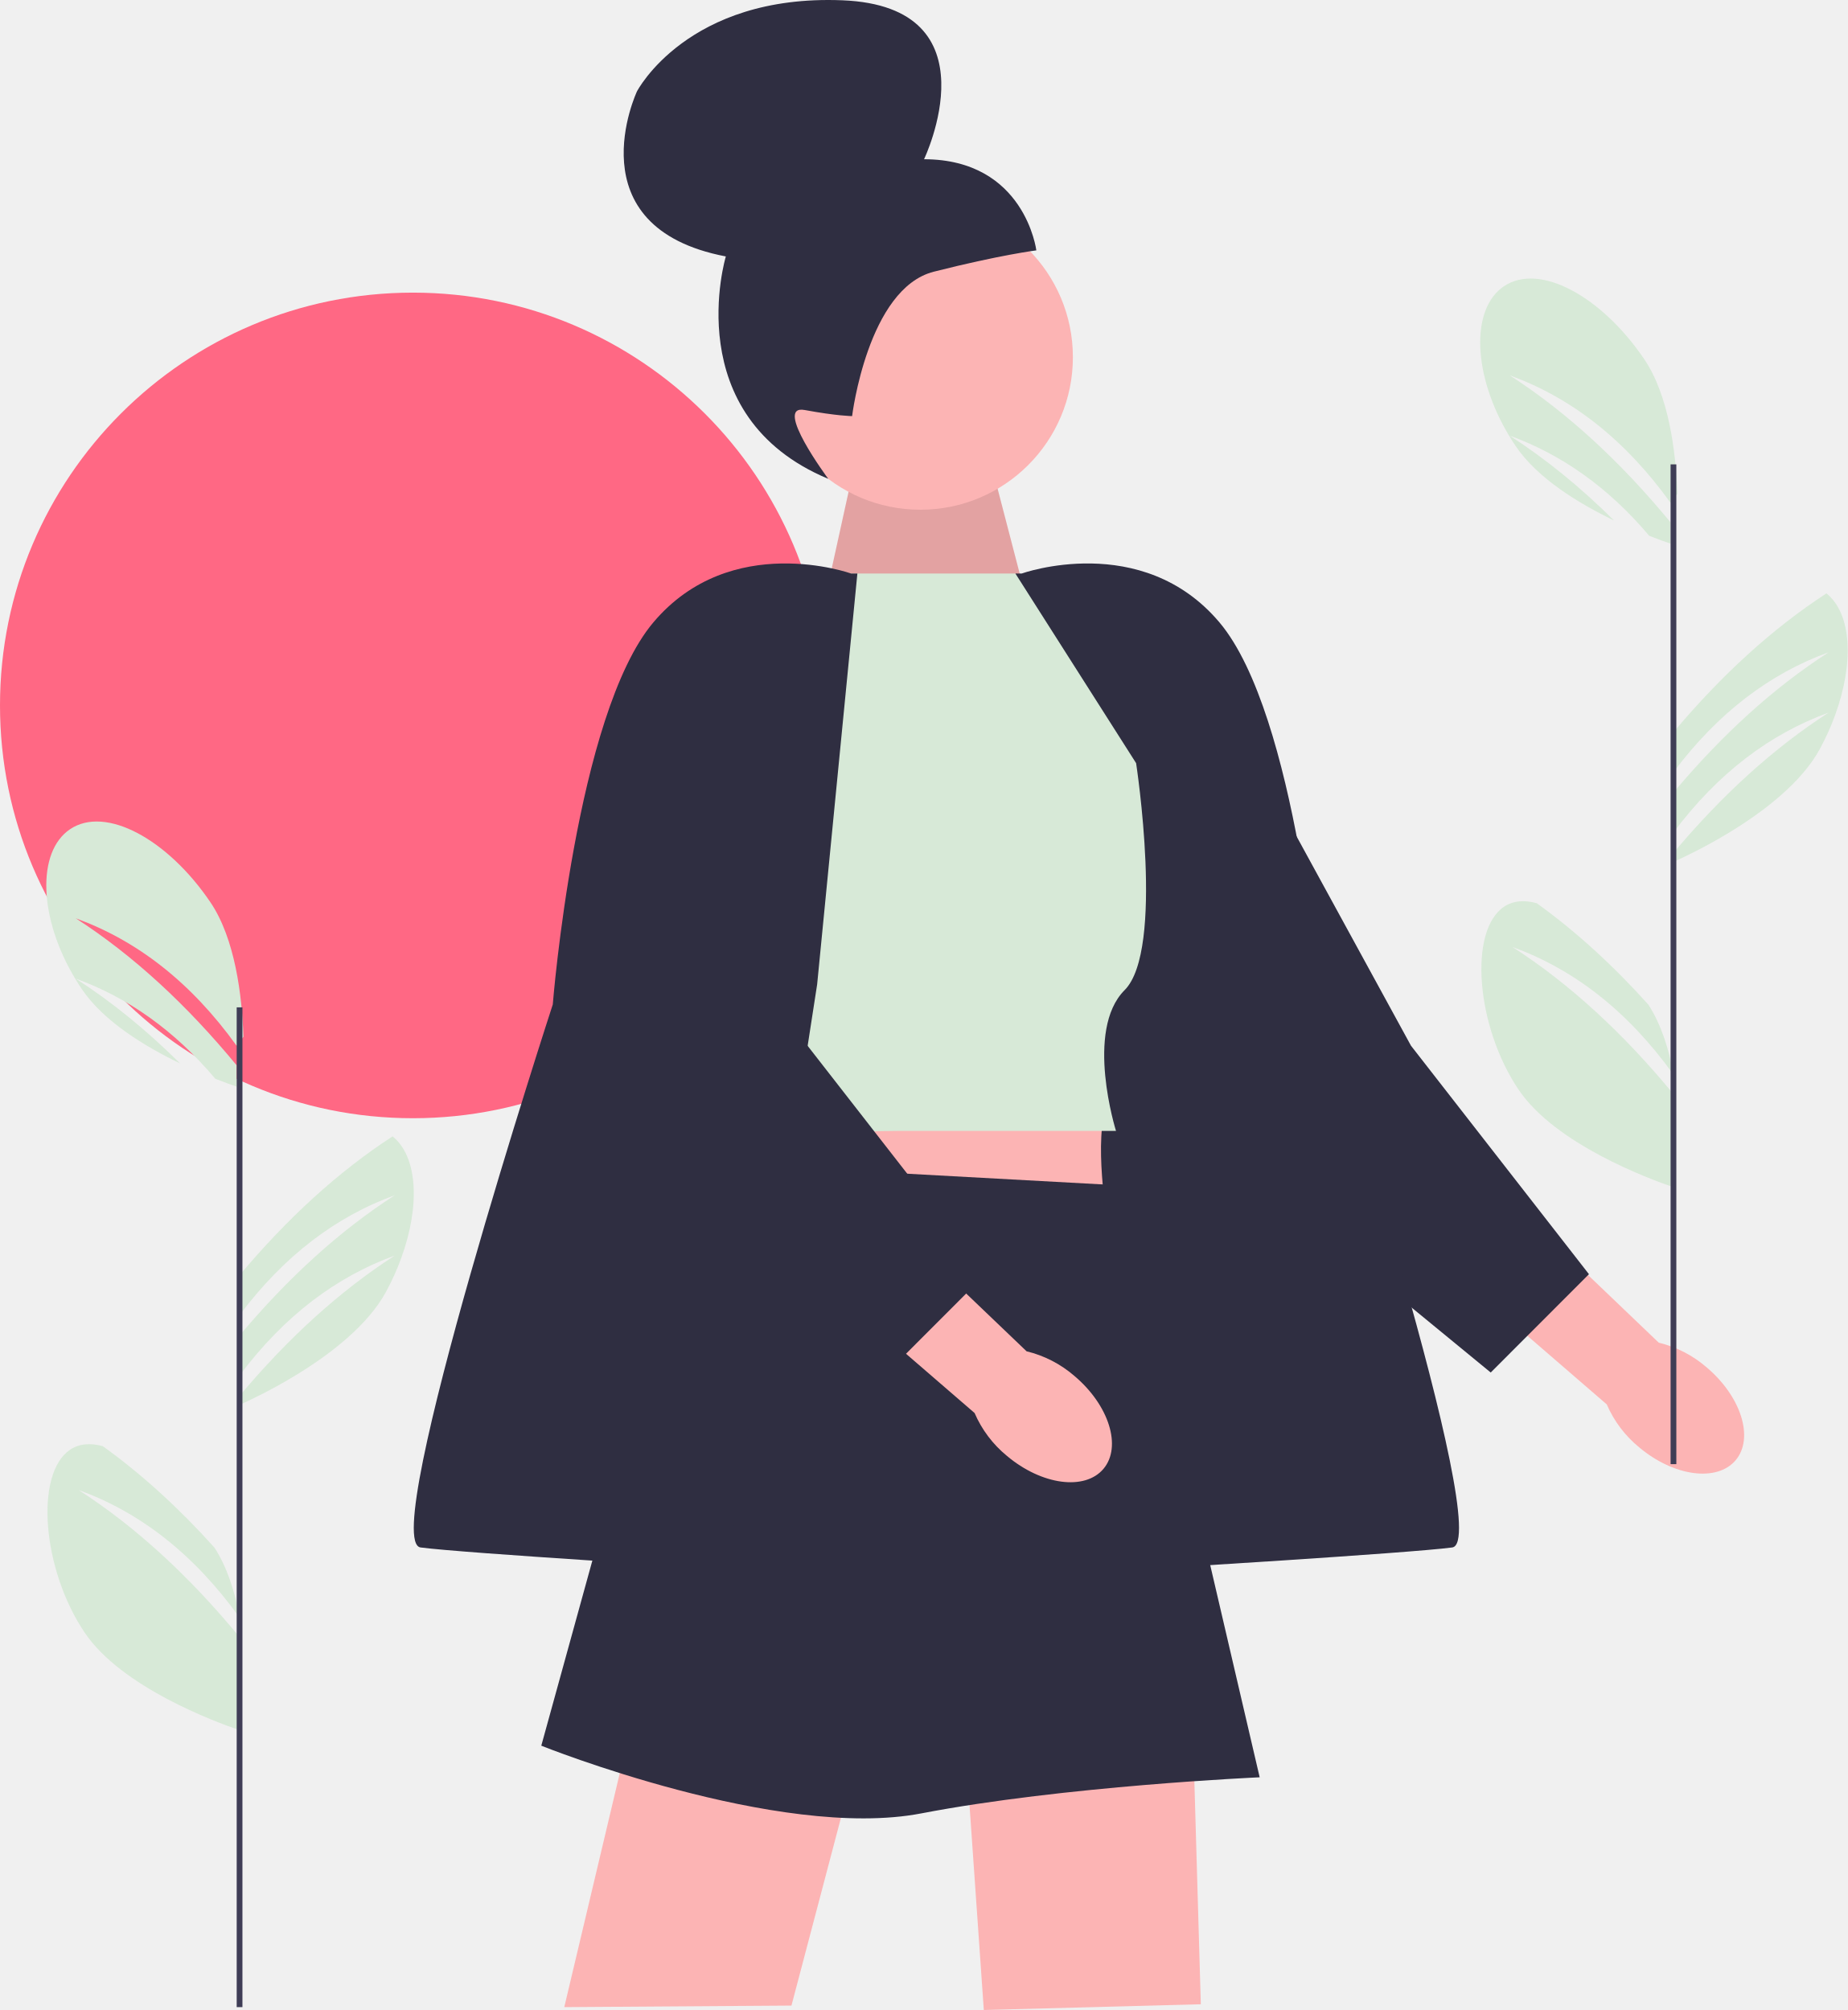
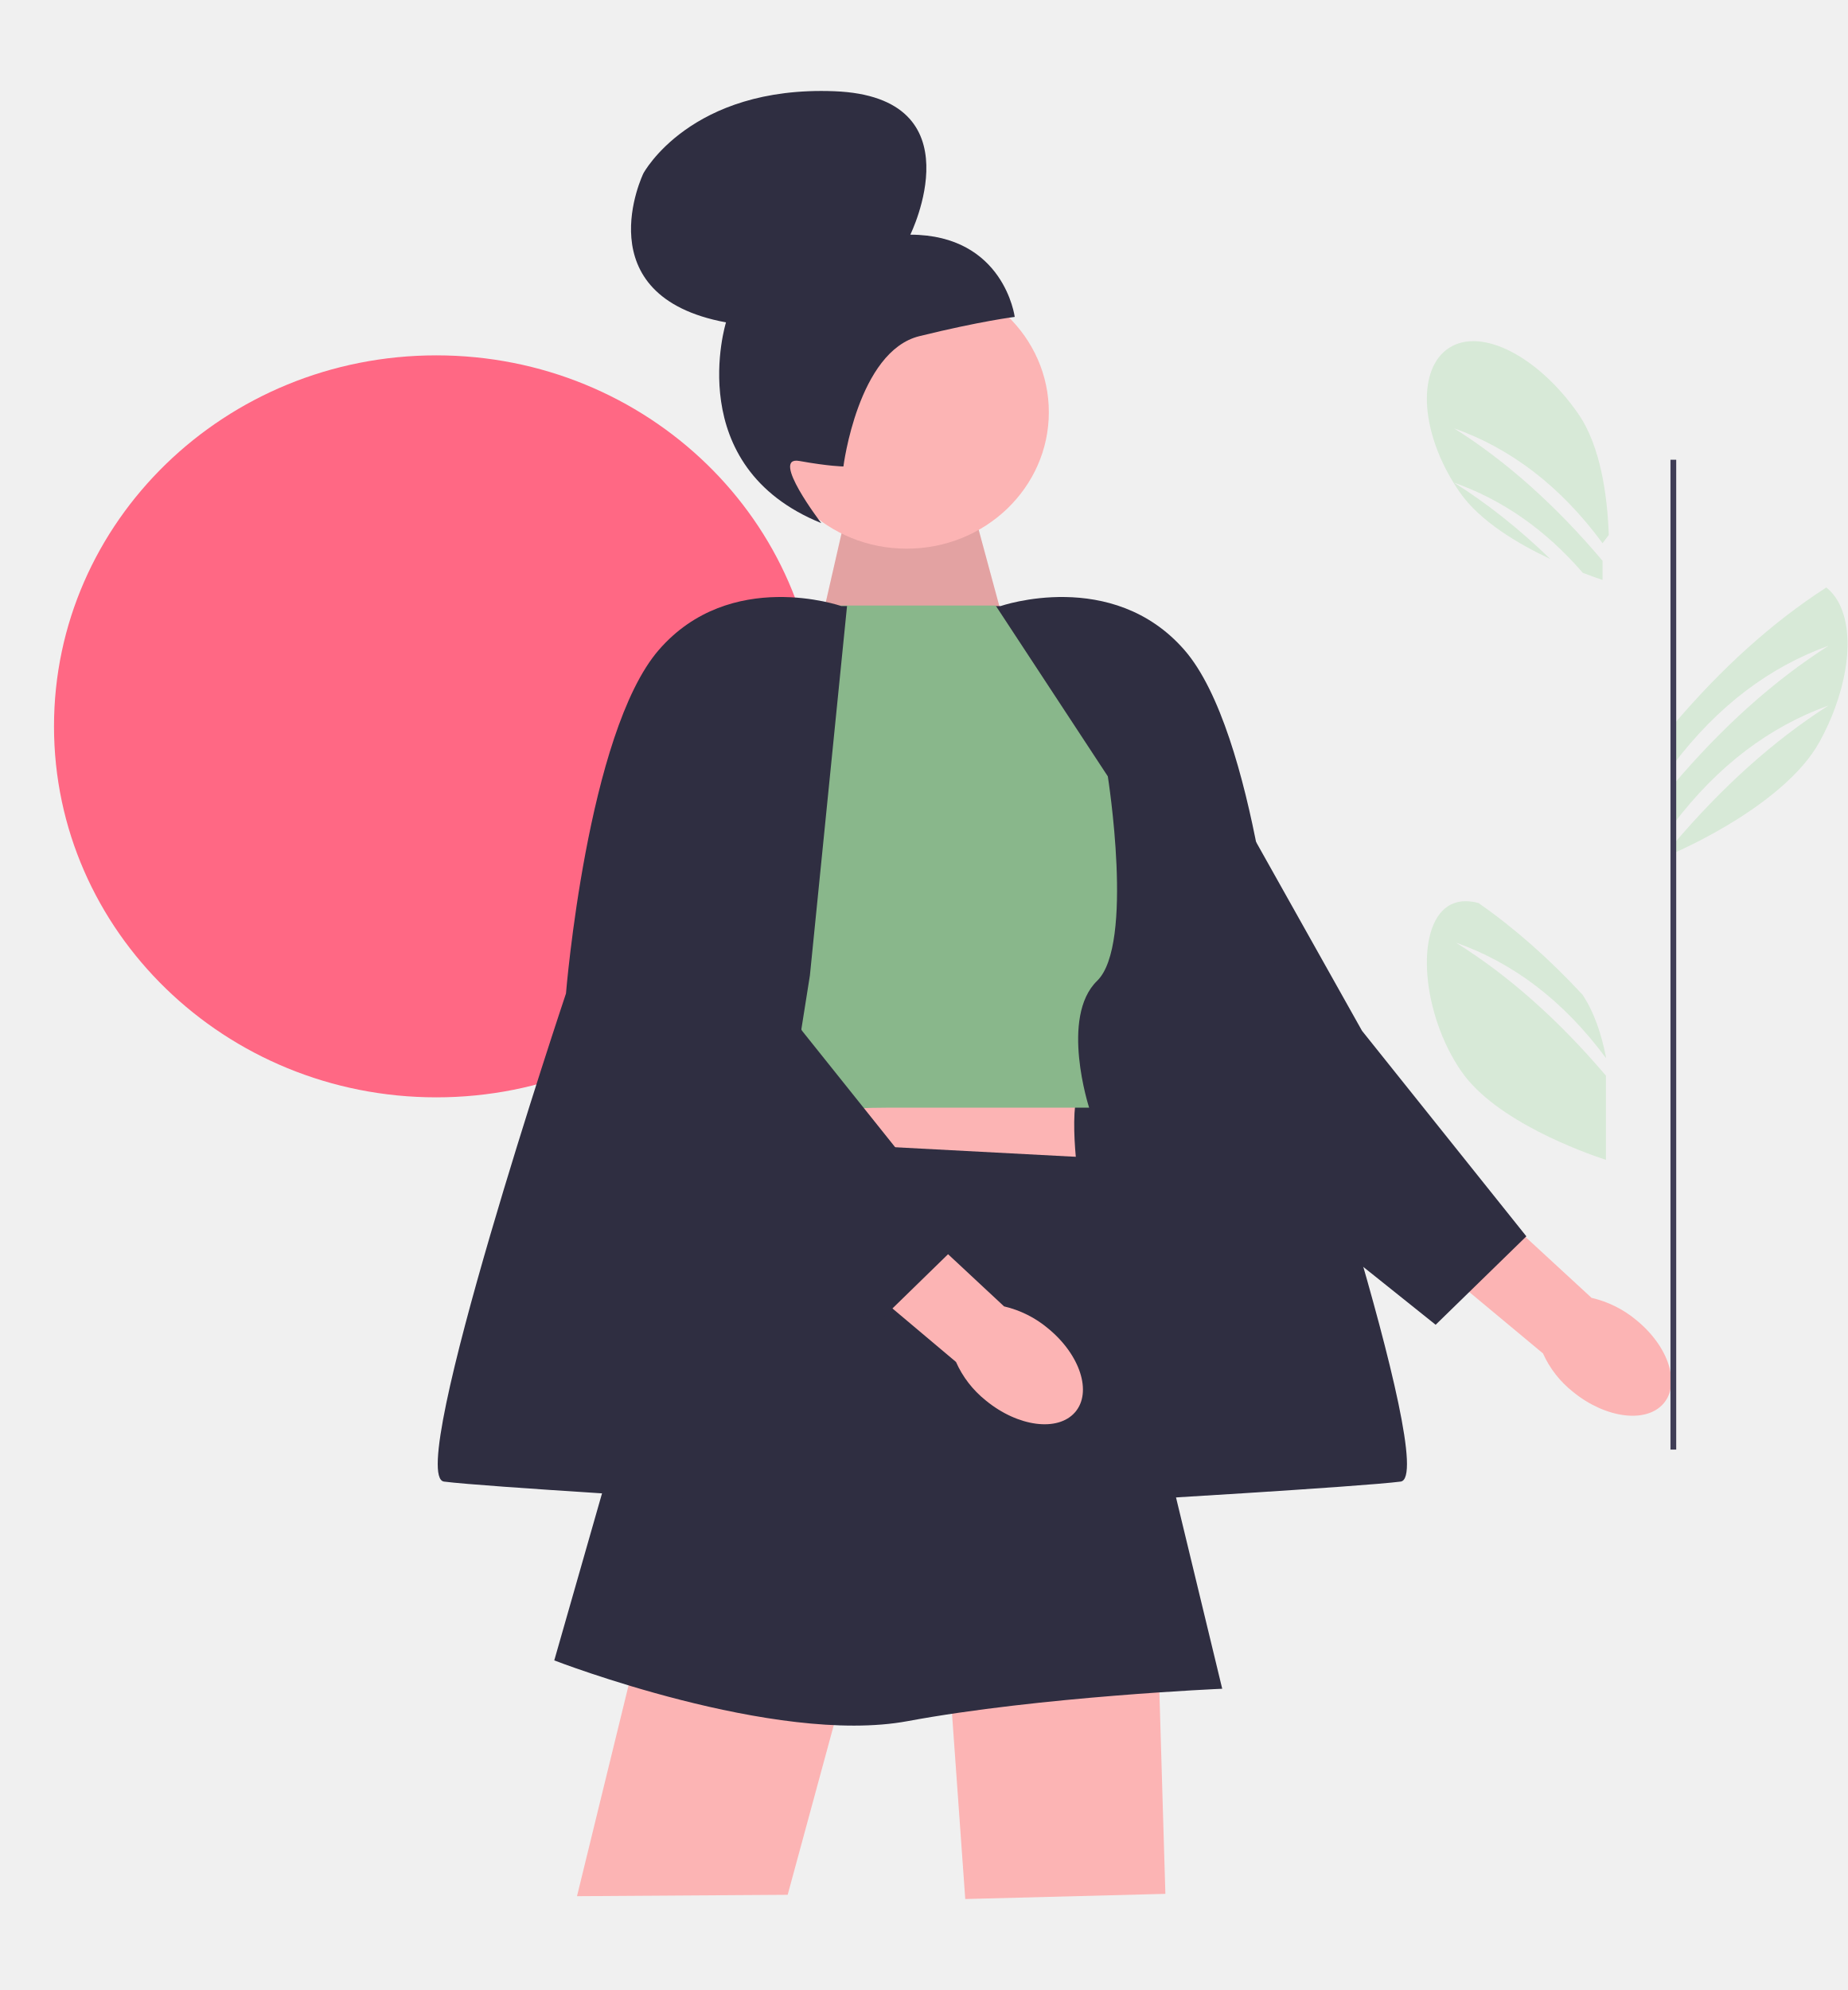
- <svg xmlns="http://www.w3.org/2000/svg" width="642.997" height="699.639" viewBox="0 0 642.997 699.639">
-   <path d="m526.369,329.639c19.9,12.83,38.54,30.01,56,51.2v32.4c-8.52-2.9-41.04-14.92-53.88-33.93-14.84-21.97-17.48-55.32-5.12-63.67,3.22-2.17,7.13-2.44,11.42-1.25,13.53,9.73,26.47,21.53,38.83,35.28,4.38,6.73,7.09,15.3,8.75,23.96v.41c-15.99-22.26-34.79-36.7-56-44.4Z" fill="#d7e9d7" />
-   <path d="m525.369,130.639c19.9,12.83,38.54,30.01,56,51.2v7.4c-1.67-.57-4.25-1.48-7.43-2.73-14.28-16.93-30.56-28.33-48.57-34.87,12.6,8.12,24.7,17.99,36.31,29.52-12.28-5.91-26.64-14.67-34.19-25.85-.8-1.18-1.56-2.37-2.28-3.57-12.7-21.08-13.54-44.2-1.84-52.1,12.36-8.35,34.03,3.48,48.87,25.44,8.58,12.71,10.99,32.43,11.48,46.78-.79,1.04-1.57,2.1-2.35,3.18-15.99-22.26-34.79-36.7-56-44.4Z" fill="#d7e9d7" />
-   <path d="m638.649,248.844v.01c-1.42,3.93-3.2,7.9-5.32,11.81-3.15,5.82-7.99,11.22-13.47,16.05-5.87,5.18-12.49,9.7-18.58,13.37-8.5,5.13-15.97,8.61-18.91,9.93v-3.15c16.89-20.1,34.85-36.48,54-48.82-20.34,7.38-38.45,20.98-54,41.71v-13.89c16.89-20.1,34.85-36.48,54-48.82-20.34,7.38-38.45,20.98-54,41.71v-13.89c16.67-19.83,34.37-36.04,53.24-48.32,8.84,7.11,9.61,24.26,3.04,42.3v-0Z" fill="#d7e9d7" />
-   <circle cx="143.685" cy="245.545" r="143.685" fill="#ff6884" />
-   <path id="uuid-9ac3c440-2c29-483e-b5ea-f157a67fda2d-543" d="m593.865,475.911c12.085,10.18,16.628,24.668,10.148,32.358-6.48,7.69-21.527,5.67-33.615-4.516-4.884-4.003-8.739-9.117-11.242-14.914l-50.66-43.781,21.052-23.336,47.707,45.638c6.14,1.483,11.836,4.415,16.611,8.551h0Z" fill="#fcb4b4" />
-   <polygon points="552.958 443.519 491.027 363.994 432.369 256.639 430.848 405.529 518.774 477.745 552.958 443.519" fill="#2f2e41" />
-   <polygon points="283.556 224.624 297.743 160.118 345.163 162.399 357.336 209.194 283.556 224.624" fill="#fcb4b4" />
-   <polygon points="283.556 224.624 297.743 160.118 345.163 162.399 357.336 209.194 283.556 224.624" isolation="isolate" opacity=".1" />
-   <circle cx="320.28" cy="124.338" r="53.088" fill="#fcb4b4" />
-   <path d="m296.533,144.84v-0s-5.356-.052-16.496-2.123c-11.14-2.072,8.202,23.96,8.202,23.96-52.424-21.89-35.648-77.414-35.648-77.414-53.204-10.175-30.916-57.473-30.916-57.473,0,0,17.538-33.845,71.451-31.691,53.913,2.154,28.444,55.327,28.444,55.327,35.126.067,39.078,31.723,39.078,31.723,0,0-12.663,1.581-35.675,7.421-23.012,5.84-28.439,50.27-28.439,50.27l-0.0 0-0.0 0h-0Z" fill="#2f2e41" />
-   <path d="m294.428,204.308l-2.398-4.669s-42.661,4.945-49.661,11.472-23,35.528-23,35.528l35,30,40.059-72.331v-0Z" fill="#ffb6b6" />
-   <path d="m347.369,203.174s32-8.535,50,9.465,39,51,39,51l-1,26-50-24.102-38-62.362v-0Z" fill="#ffb6b6" />
-   <path d="m355.527,199.639s41.843-15,68.843,17,35,133,35,133c0,0,61,187,46,189s-106.54,7.528-106.54,7.528l-31.46-203.528-14-143h2.157v0Z" fill="#2f2e41" />
-   <path d="m259.369,379.639l-10,36,136,10s-5-30.094,0-41.047l-126-4.953Z" fill="#fcb4b4" />
-   <polygon points="336.369 613.639 342.369 699.639 417.889 697.639 415.369 610.639 336.369 613.639" fill="#fcb4b4" />
-   <polygon points="218.545 605.132 196.369 698.639 275.428 698.104 295.57 621.673 218.545 605.132" fill="#fcb4b4" />
-   <path d="m353.369,199.639h-61.339l-49.661,66,11,135s25-7,60-7h75s-11-35,3-49,4-79,4-79l-42-66v-0Z" fill="#d7e9d7" />
-   <path d="m244.369,404.639l-56,203s82.46,33.134,132.23,23.567,117.77-12.567,117.77-12.567l-48-206-146-8v0Z" fill="#2f2e41" />
-   <path id="uuid-73c6c48b-3ad6-4bf4-ae9b-2aead64e96c3-544" d="m373.865,478.911c12.085,10.18,16.628,24.668,10.148,32.358-6.48,7.69-21.527,5.67-33.616-4.516-4.884-4.003-8.739-9.117-11.242-14.914l-50.66-43.781,21.052-23.336,47.707,45.638c6.14,1.483,11.836,4.415,16.611,8.551Z" fill="#fcb4b4" />
-   <polygon points="342.958 443.519 281.027 363.994 222.369 256.639 220.848 405.529 308.774 477.745 342.958 443.519" fill="#2f2e41" />
-   <path d="m296.212,199.639s-41.843-15-68.843,17-35,133-35,133c0,0-61,187-46,189s106.54,7.528,106.54,7.528l31.46-203.528,14-143h-2.157v0Z" fill="#2f2e41" />
-   <rect x="581.369" y="161.639" width="2" height="348" fill="#3f3d56" />
-   <path d="m27.369,518.639c19.9,12.83,38.54,30.01,56,51.2v32.4c-8.52-2.9-41.04-14.92-53.88-33.93-14.84-21.97-17.48-55.32-5.12-63.67,3.22-2.17,7.13-2.44,11.42-1.25,13.53,9.73,26.47,21.53,38.83,35.28,4.38,6.73,7.09,15.3,8.75,23.96v.41c-15.99-22.26-34.79-36.7-56-44.4Z" fill="#d7e9d7" />
-   <path d="m26.369,319.639c19.9,12.83,38.54,30.01,56,51.2v7.4c-1.67-.57-4.25-1.48-7.43-2.73-14.28-16.93-30.56-28.33-48.57-34.87,12.6,8.12,24.7,17.99,36.31,29.52-12.28-5.91-26.64-14.67-34.19-25.85-.8-1.18-1.56-2.37-2.28-3.57-12.7-21.08-13.54-44.2-1.84-52.1,12.36-8.35,34.03,3.48,48.87,25.44,8.58,12.71,10.99,32.43,11.48,46.78-.79,1.04-1.57,2.1-2.35,3.18-15.99-22.26-34.79-36.7-56-44.4Z" fill="#d7e9d7" />
-   <path d="m139.649,437.844v.01c-1.42,3.93-3.2,7.9-5.32,11.81-3.15,5.82-7.99,11.22-13.47,16.05-5.87,5.18-12.49,9.7-18.58,13.37-8.5,5.13-15.97,8.61-18.91,9.93v-3.15c16.89-20.1,34.85-36.48,54-48.82-20.34,7.38-38.45,20.98-54,41.71v-13.89c16.89-20.1,34.85-36.48,54-48.82-20.34,7.38-38.45,20.98-54,41.71v-13.89c16.67-19.83,34.37-36.04,53.24-48.32,8.84,7.11,9.61,24.26,3.04,42.3Z" fill="#d7e9d7" />
-   <rect x="82.369" y="350.639" width="2" height="348" fill="#3f3d56" />
+ <svg xmlns="http://www.w3.org/2000/svg" width="650" height="700" viewBox="0 0 650 700" fill="none">
+   <g clip-path="url(#clip0_123_1581)">
+     <path d="M512.222 331.58C530.977 343.308 548.545 359.013 565 378.383V408C556.97 405.349 526.322 394.361 514.22 376.984C500.234 356.901 497.746 326.415 509.395 318.783C512.43 316.799 516.115 316.552 520.158 317.64C532.909 326.534 545.105 337.321 556.754 349.89C560.881 356.042 563.436 363.876 565 371.792V372.167C549.93 351.819 532.212 338.619 512.222 331.58Z" fill="#D7E9D7" />
+     <path d="M511.569 150.663C530.132 162.34 547.52 177.978 563.808 197.265V204C562.25 203.481 559.843 202.653 556.877 201.515C543.556 186.106 528.369 175.729 511.569 169.777C523.322 177.167 534.61 186.151 545.44 196.646C533.985 191.266 520.589 183.293 513.546 173.117C512.8 172.043 512.091 170.96 511.419 169.868C499.572 150.681 498.789 129.637 509.703 122.447C521.233 114.846 541.448 125.614 555.291 145.602C563.295 157.17 565.543 175.12 566 188.181C565.263 189.127 564.535 190.092 563.808 191.075C548.892 170.814 531.354 157.671 511.569 150.663Z" fill="#D7E9D7" />
+     <path d="M645.605 248.973V248.983C644.17 252.915 642.371 256.887 640.227 260.799C637.043 266.622 632.15 272.025 626.611 276.857C620.677 282.04 613.985 286.562 607.828 290.234C599.236 295.367 591.684 298.848 588.712 300.169V297.018C605.786 276.907 623.942 260.519 643.301 248.172C622.739 255.556 604.432 269.163 588.712 289.904V276.007C605.786 255.896 623.942 239.508 643.301 227.161C622.739 234.545 604.432 248.152 588.712 268.893V254.996C605.564 235.156 623.457 218.937 642.532 206.651C651.469 213.765 652.247 230.923 645.605 248.973Z" fill="#D7E9D7" />
+     <path d="M153.5 386C227.782 386 288 327.573 288 255.5C288 183.427 227.782 125 153.5 125C79.218 125 19 183.427 19 255.5C19 327.573 79.218 386 153.5 386Z" fill="#FF6884" />
+     <path d="M575.627 464.308C587.041 473.572 591.332 486.755 585.212 493.752C579.092 500.75 564.88 498.911 553.464 489.643C548.851 486.001 545.21 481.348 542.846 476.072L495 436.234L514.882 415L559.939 456.528C565.739 457.877 571.118 460.545 575.627 464.308Z" fill="#FCB4B4" />
+     <path d="M537 434.886L479.182 362.593L424.42 265L423 400.351L505.086 466L537 434.886Z" fill="#2F2E41" />
+     <path d="M285 236L298.268 178L342.616 180.051L354 222.127L285 236Z" fill="#FCB4B4" />
+     <path opacity="0.1" d="M285 236L298.268 178L342.616 180.051L354 222.127L285 236Z" fill="black" />
+     <path d="M319 193C346.614 193 369 171.51 369 145C369 118.49 346.614 97 319 97C291.386 97 269 118.49 269 145C269 171.51 291.386 193 319 193Z" fill="#FCB4B4" />
+     <path d="M296.728 164.087C296.728 164.087 291.693 164.039 281.22 162.15C270.748 160.261 288.931 184 288.931 184C239.648 164.037 255.418 113.402 255.418 113.402C205.402 104.123 226.355 60.99 226.355 60.99C226.355 60.99 242.842 30.126 293.525 32.09C344.207 34.054 320.264 82.546 320.264 82.546C353.285 82.606 357 111.475 357 111.475C357 111.475 345.096 112.917 323.463 118.243C301.829 123.569 296.728 164.087 296.728 164.087Z" fill="#2F2E41" />
+     <path d="M295 217.245L292.732 213C292.732 213 252.378 217.495 245.756 223.429C239.135 229.364 224 255.727 224 255.727L257.107 283L295 217.245Z" fill="#FFB6B6" />
+     <path d="M344 216.828C344 216.828 374.202 209.112 391.191 225.385C408.18 241.659 428 271.494 428 271.494L427.056 295L379.865 273.209L344 216.828Z" fill="#FFB6B6" />
+     <path d="M352.026 213.191C352.026 213.191 391.328 199.563 416.689 228.634C442.049 257.705 449.564 349.461 449.564 349.461C449.564 349.461 506.86 519.344 492.771 521.161C478.681 522.978 392.7 528 392.7 528L363.15 343.102L350 213.19L352.026 213.191Z" fill="#2F2E41" />
+     <path d="M262.338 377L253 409.87L380 419C380 419 375.331 391.522 380 381.522L262.338 377Z" fill="#FCB4B4" />
+     <path d="M334 589.73L339.594 668L410 666.18L407.651 587L334 589.73Z" fill="#FCB4B4" />
+     <path d="M223.789 582L203 667L277.117 666.514L296 597.036L223.789 582Z" fill="#FCB4B4" />
+     <path d="M350.288 213H292.659L246 273.09L256.335 396C256.335 396 279.823 389.627 312.707 389.627H383.172C383.172 389.627 372.837 357.761 385.991 345.015C399.144 332.269 389.749 273.09 389.749 273.09L350.288 213Z" fill="#89B78B" />
+     <path d="M247.64 400L195 584.059C195 584.059 272.513 614.102 319.296 605.428C366.08 596.753 430 594.033 430 594.033L384.88 407.254L247.64 400Z" fill="#2F2E41" />
+     <path d="M368.76 467.308C380.051 476.572 384.296 489.755 378.242 496.752C372.187 503.75 358.129 501.911 346.835 492.643C342.272 489.001 338.67 484.348 336.332 479.072L289 439.234L308.669 418L353.241 459.528C358.978 460.877 364.3 463.545 368.76 467.308Z" fill="#FCB4B4" />
+     <path d="M340 434.886L282.182 362.593L227.42 265L226 400.351L308.086 466L340 434.886Z" fill="#2F2E41" />
+     <path d="M295.988 213.191C295.988 213.191 256.957 199.563 231.771 228.634C206.585 257.705 199.123 349.461 199.123 349.461C199.123 349.461 142.222 519.344 156.214 521.161C170.206 522.978 255.595 528 255.595 528L284.941 343.102L298 213.19L295.988 213.191Z" fill="#2F2E41" />
+     <path d="M589.723 161.722H587.701V509.902H589.723V161.722Z" fill="#3F3D56" />
+   </g>
+   <defs>
+     <clipPath id="clip0_123_1581">
+       <rect width="650" height="700" fill="white" />
+     </clipPath>
+   </defs>
</svg>
